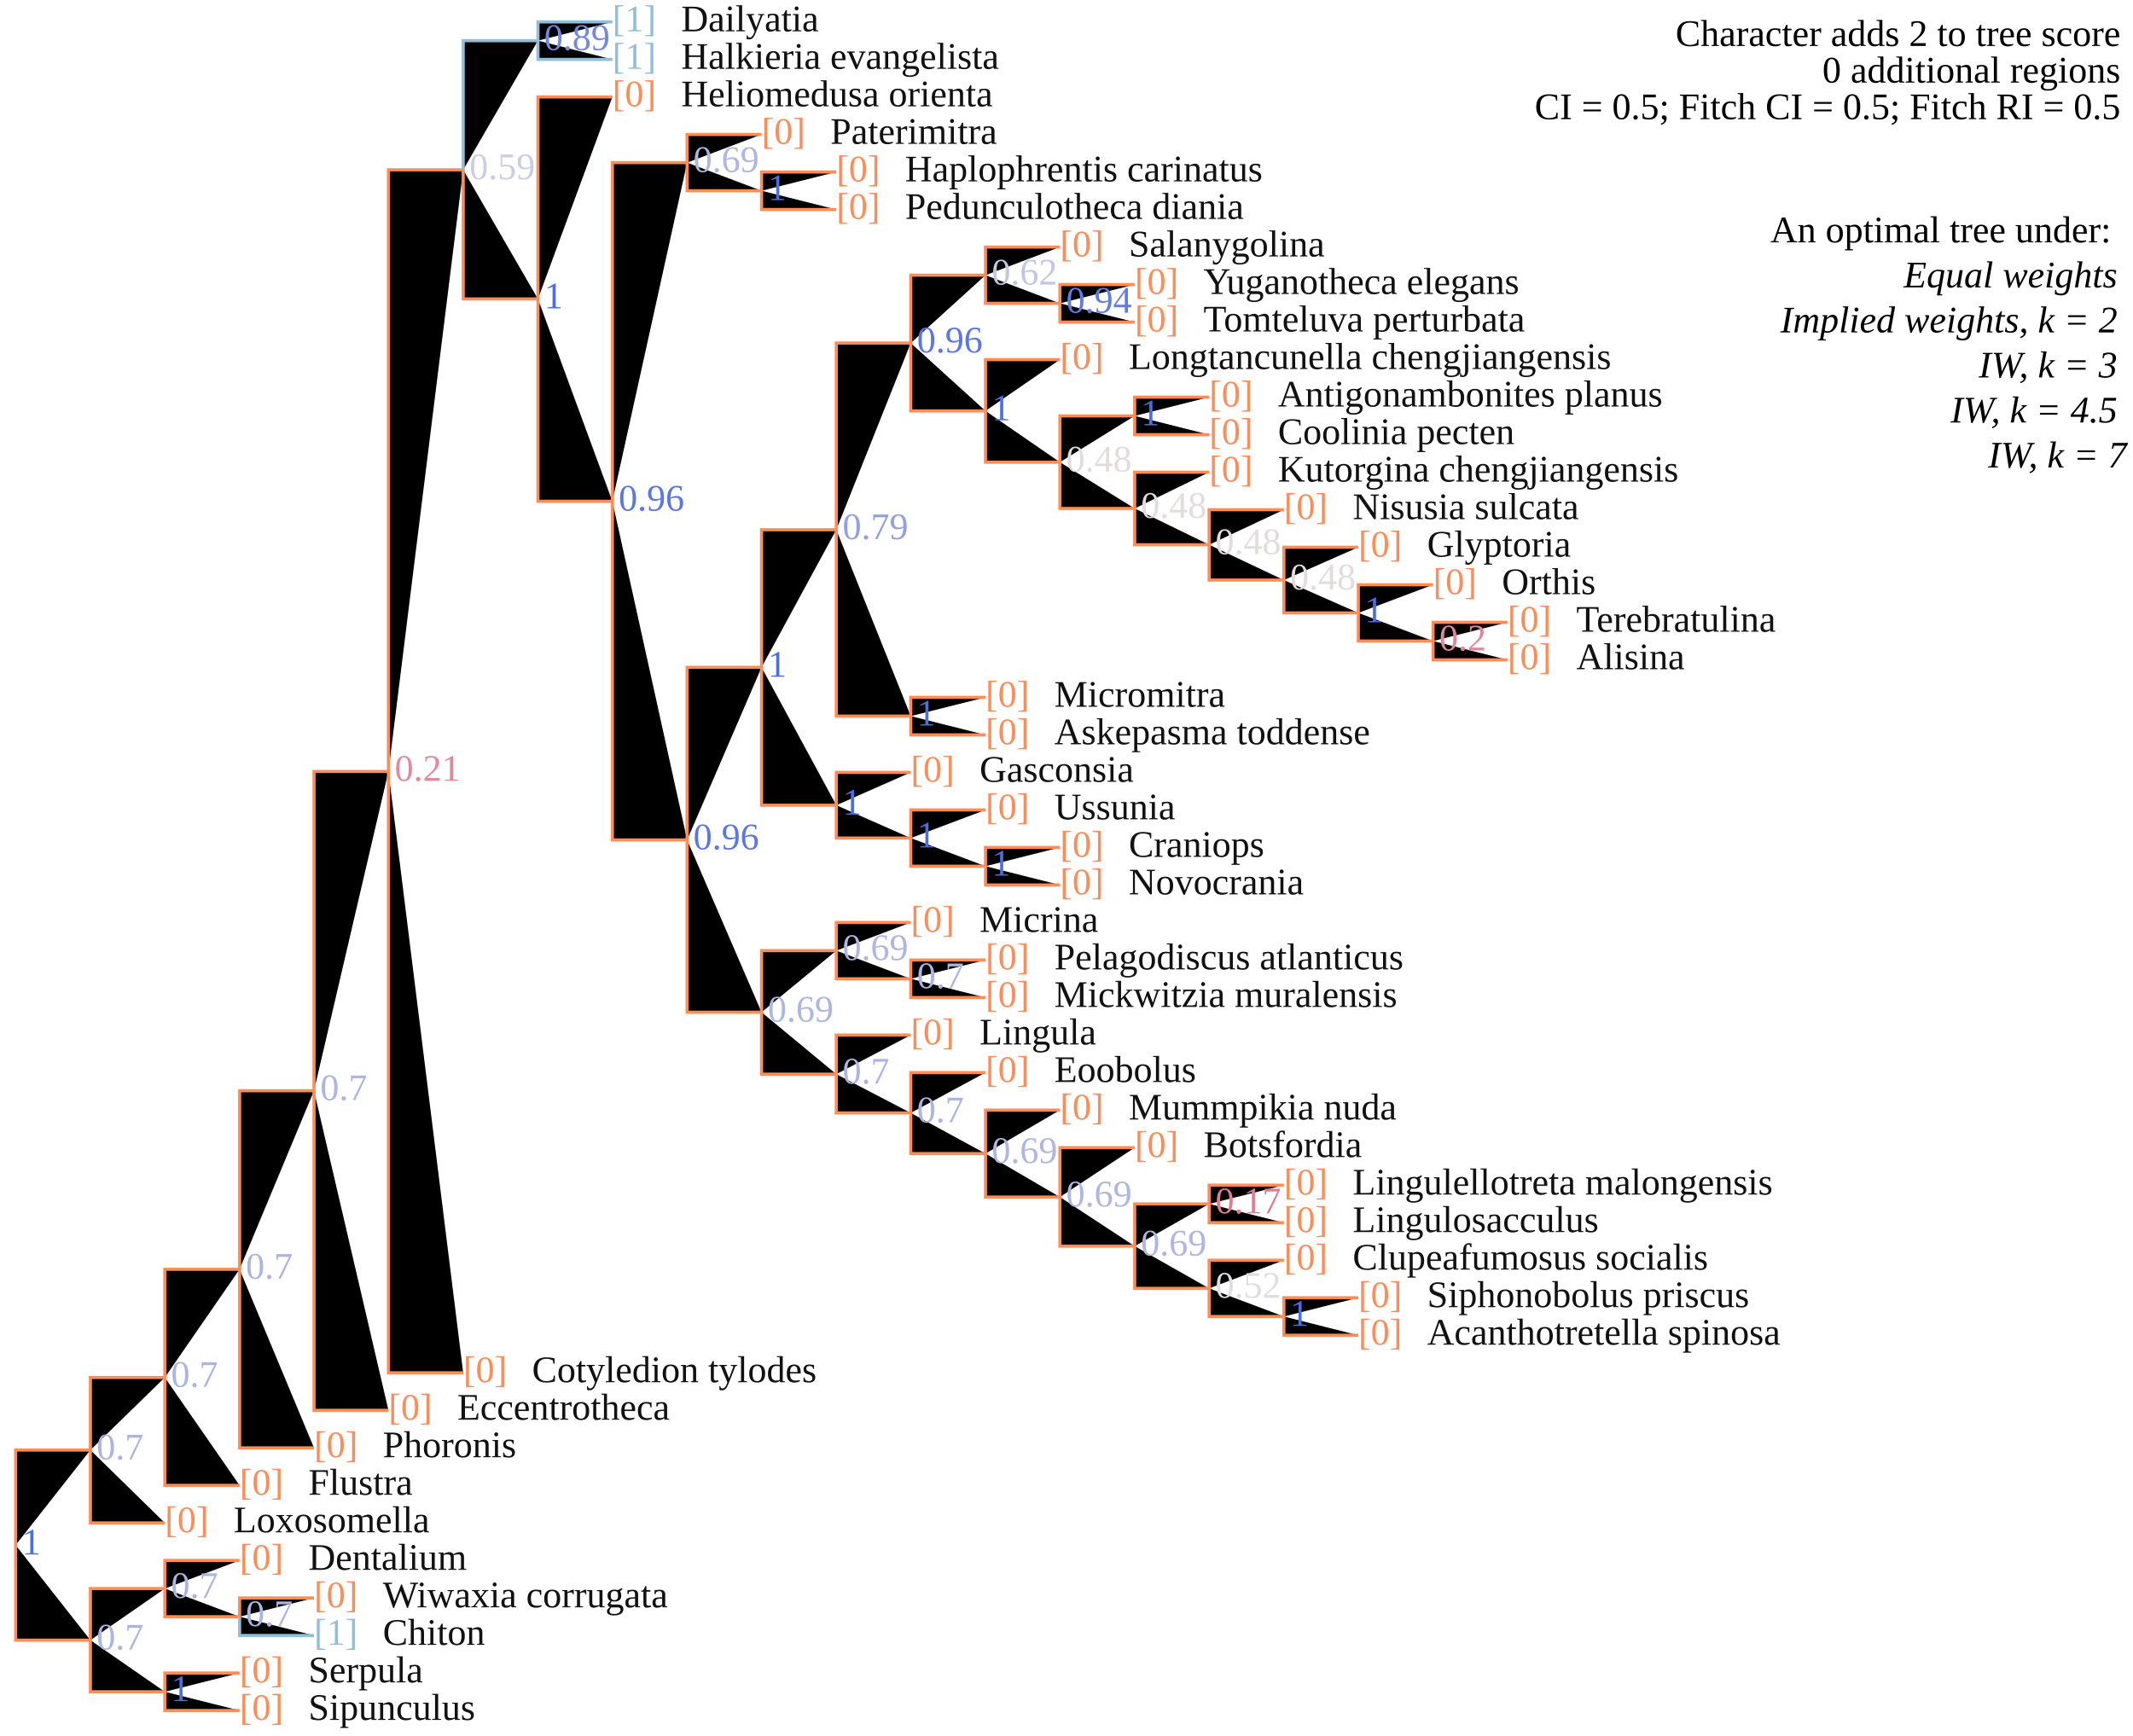
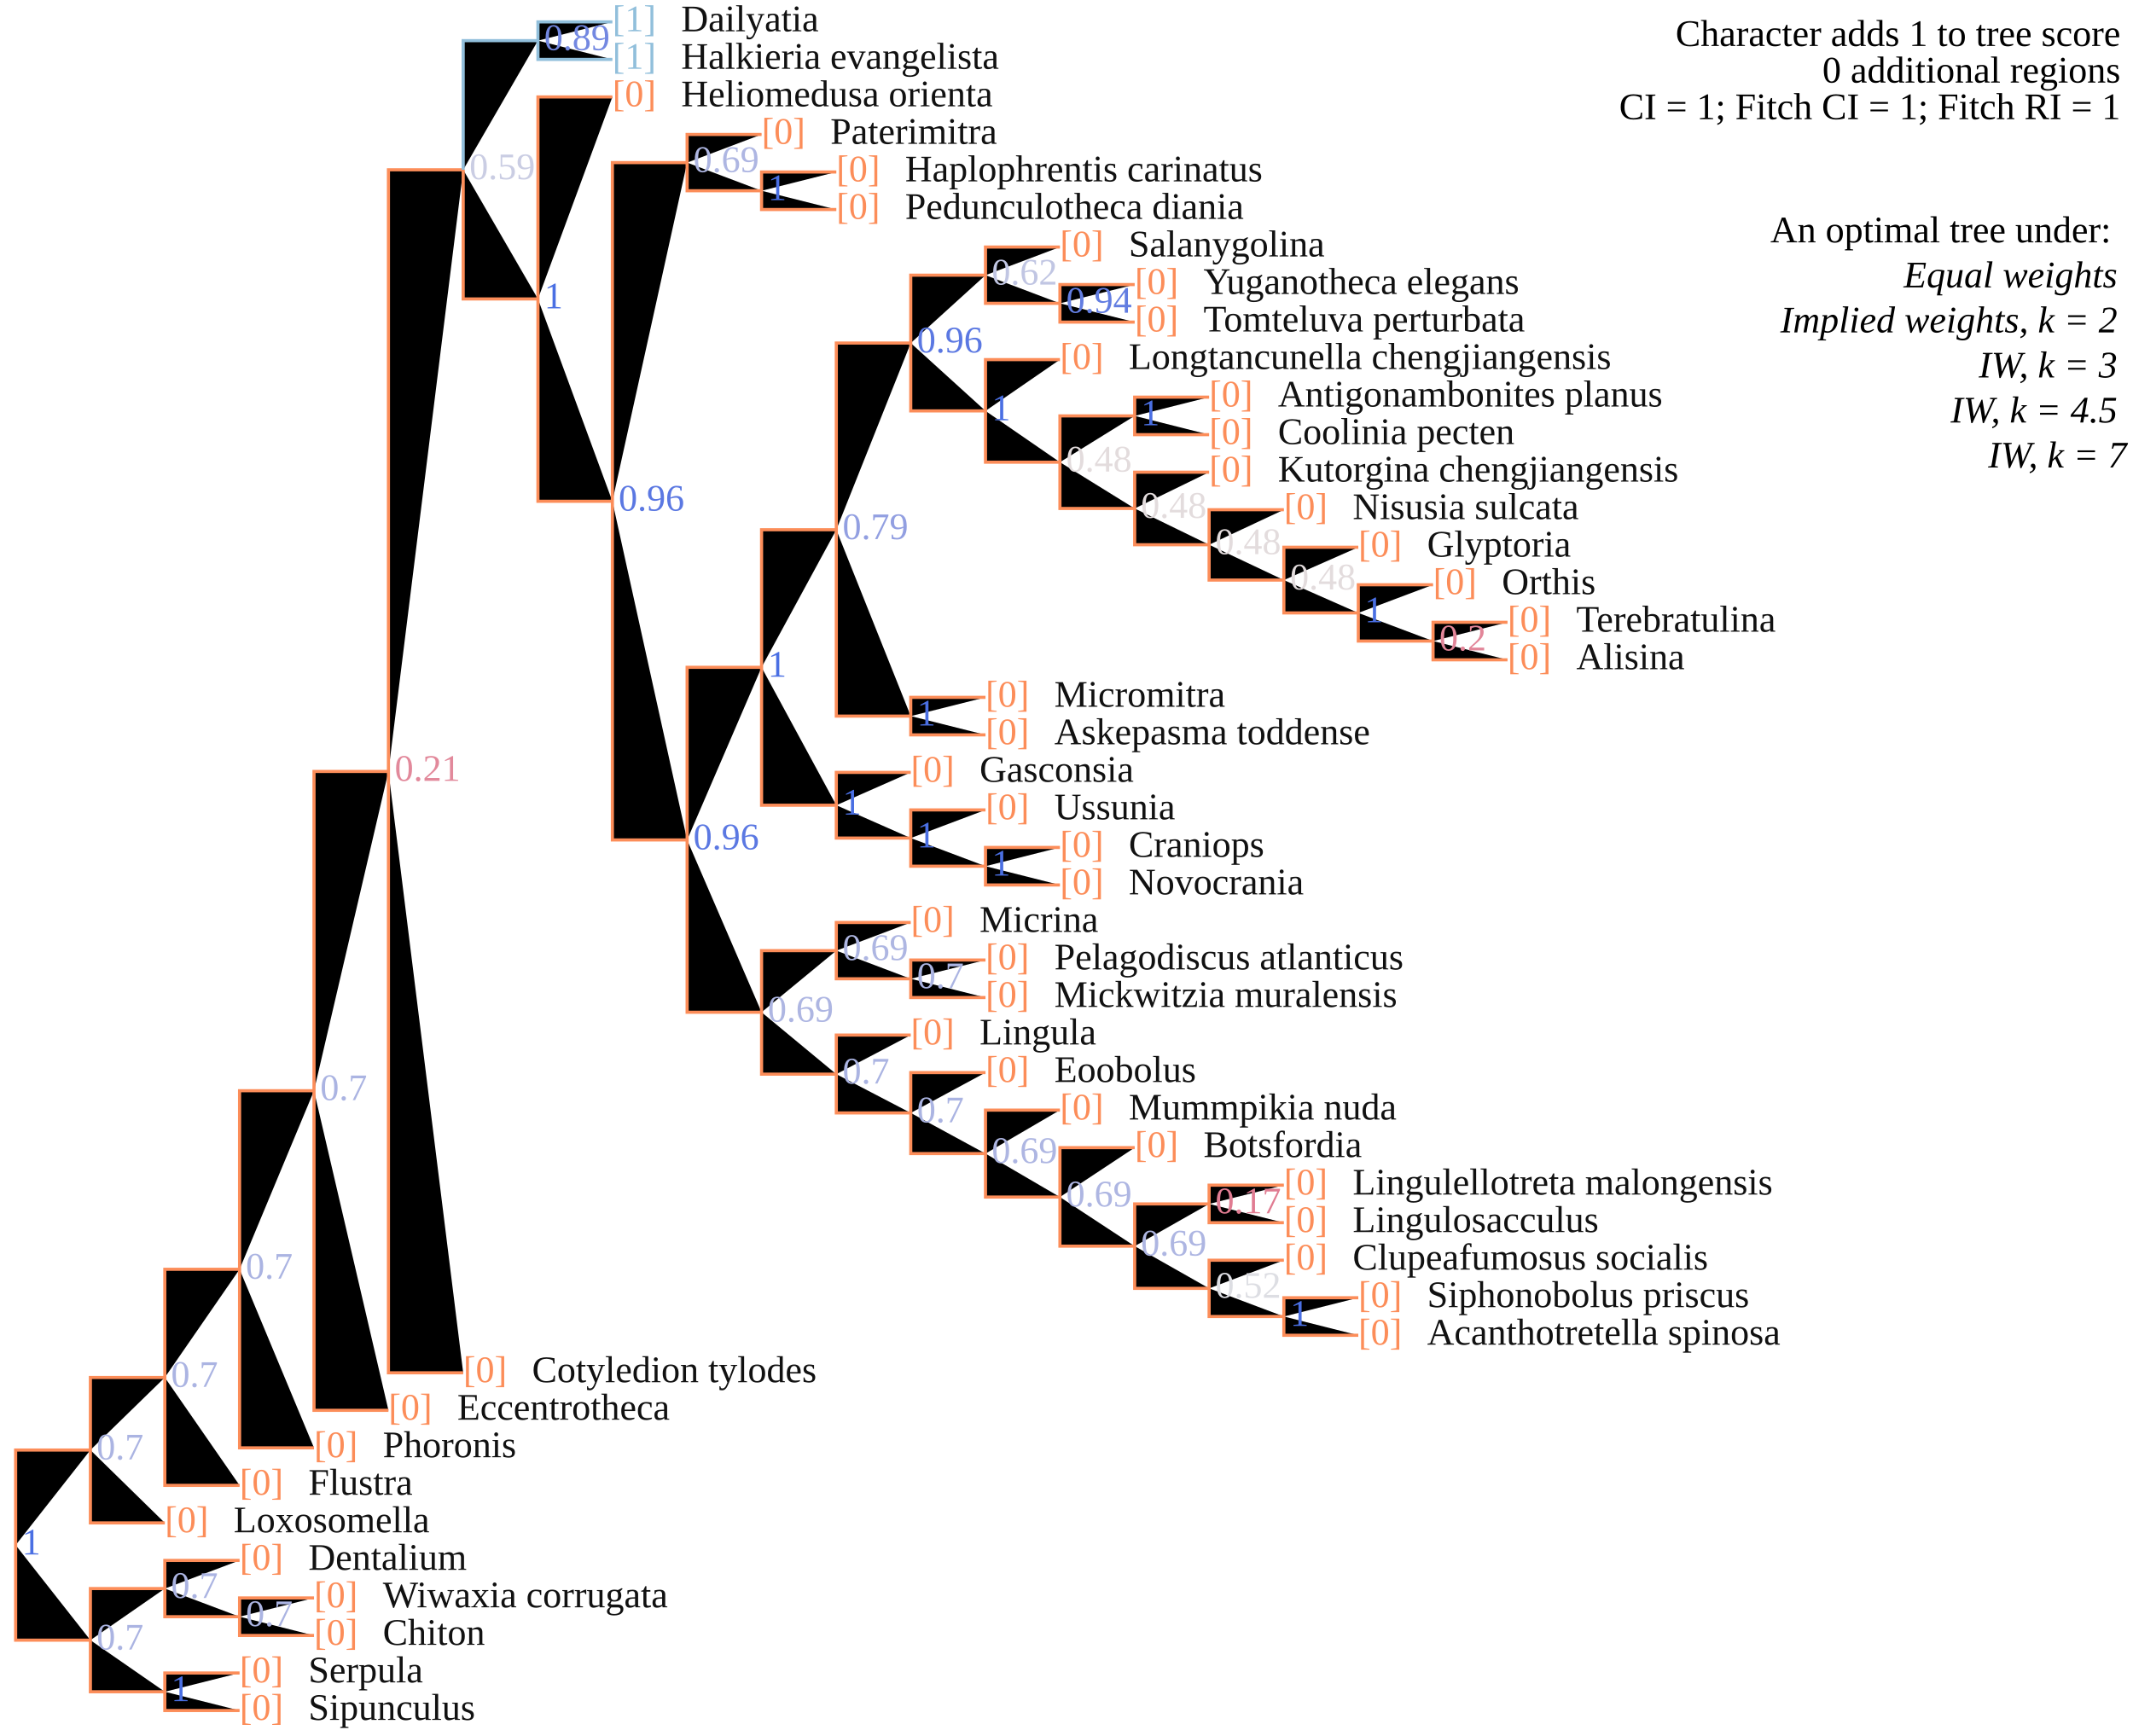
<svg xmlns="http://www.w3.org/2000/svg" version="1.1" width="682" height="555" class="tree" data-char="4">
-   <text x="678" y="14.7" text-anchor="end" class="stepsLabel">Character adds <tspan class="score">2</tspan> to tree score</text>
+   <text x="678" y="14.7" text-anchor="end" class="stepsLabel">Character adds <tspan class="score">1</tspan> to tree score</text>
  <text x="678" y="26.4" text-anchor="end" class="stepsLabel">
    <tspan class="score">0</tspan> additional regions</text>
-   <text x="678" y="38.1" text-anchor="end" class="stepsLabel">CI = 0.5; Fitch CI = 0.5; Fitch RI = 0.5</text>
+   <text x="678" y="38.1" text-anchor="end" class="stepsLabel">CI = 1; Fitch CI = 1; Fitch RI = 1</text>
  <text x="678" y="61.5" text-anchor="end" class="stepsLabel">
    <tspan dy="16">An optimal tree under:</tspan>
    <tspan x="680" style="font-style:italic" class="thisAn" dy="1.2em">Equal weights</tspan>
    <tspan x="680" style="font-style:italic" class="notThisAn" dy="1.2em">Implied weights, k = 2</tspan>
    <tspan x="680" style="font-style:italic" class="notThisAn" dy="1.2em">IW, k = 3</tspan>
    <tspan x="680" style="font-style:italic" class="notThisAn" dy="1.2em">IW, k = 4.5</tspan>
    <tspan x="680" style="font-style:italic" class="notThisAn" dy="1.2em">IW, k = 7</tspan>
  </text>
  <text x="76.6" y="538" fill="#fc8d59" class="flag">[0]</text>
  <text x="98.6" y="538" fill="#111" class="taxonLabel">Serpula</text>
  <text x="76.6" y="550" fill="#fc8d59" class="flag">[0]</text>
  <text x="98.6" y="550" fill="#111" class="taxonLabel">Sipunculus</text>
  <text x="100.4" y="514" fill="#fc8d59" class="flag">[0]</text>
  <text x="122.4" y="514" fill="#111" class="taxonLabel">Wiwaxia corrugata</text>
-   <text x="100.4" y="526" fill="#91bfdb" class="flag">[1]</text>
+   <text x="100.4" y="526" fill="#fc8d59" class="flag">[0]</text>
  <text x="122.4" y="526" fill="#111" class="taxonLabel">Chiton</text>
  <text x="76.6" y="502" fill="#fc8d59" class="flag">[0]</text>
  <text x="98.6" y="502" fill="#111" class="taxonLabel">Dentalium</text>
  <text x="434.3" y="418" fill="#fc8d59" class="flag">[0]</text>
  <text x="456.3" y="418" fill="#111" class="taxonLabel">Siphonobolus priscus</text>
  <text x="434.3" y="430" fill="#fc8d59" class="flag">[0]</text>
  <text x="456.3" y="430" fill="#111" class="taxonLabel">Acanthotretella spinosa</text>
  <text x="410.5" y="406" fill="#fc8d59" class="flag">[0]</text>
  <text x="432.5" y="406" fill="#111" class="taxonLabel">Clupeafumosus socialis</text>
  <text x="410.5" y="382" fill="#fc8d59" class="flag">[0]</text>
  <text x="432.5" y="382" fill="#111" class="taxonLabel">Lingulellotreta malongensis</text>
  <text x="410.5" y="394" fill="#fc8d59" class="flag">[0]</text>
  <text x="432.5" y="394" fill="#111" class="taxonLabel">Lingulosacculus</text>
  <text x="362.8" y="370" fill="#fc8d59" class="flag">[0]</text>
  <text x="384.8" y="370" fill="#111" class="taxonLabel">Botsfordia</text>
  <text x="338.9" y="358" fill="#fc8d59" class="flag">[0]</text>
  <text x="360.9" y="358" fill="#111" class="taxonLabel">Mummpikia nuda</text>
  <text x="315.1" y="346" fill="#fc8d59" class="flag">[0]</text>
  <text x="337.1" y="346" fill="#111" class="taxonLabel">Eoobolus</text>
  <text x="291.2" y="334" fill="#fc8d59" class="flag">[0]</text>
  <text x="313.2" y="334" fill="#111" class="taxonLabel">Lingula</text>
  <text x="315.1" y="310" fill="#fc8d59" class="flag">[0]</text>
  <text x="337.1" y="310" fill="#111" class="taxonLabel">Pelagodiscus atlanticus</text>
  <text x="315.1" y="322" fill="#fc8d59" class="flag">[0]</text>
  <text x="337.1" y="322" fill="#111" class="taxonLabel">Mickwitzia muralensis</text>
  <text x="291.2" y="298" fill="#fc8d59" class="flag">[0]</text>
  <text x="313.2" y="298" fill="#111" class="taxonLabel">Micrina</text>
  <text x="338.9" y="274" fill="#fc8d59" class="flag">[0]</text>
  <text x="360.9" y="274" fill="#111" class="taxonLabel">Craniops</text>
  <text x="338.9" y="286" fill="#fc8d59" class="flag">[0]</text>
  <text x="360.9" y="286" fill="#111" class="taxonLabel">Novocrania</text>
  <text x="315.1" y="262" fill="#fc8d59" class="flag">[0]</text>
  <text x="337.1" y="262" fill="#111" class="taxonLabel">Ussunia</text>
  <text x="291.2" y="250" fill="#fc8d59" class="flag">[0]</text>
  <text x="313.2" y="250" fill="#111" class="taxonLabel">Gasconsia</text>
  <text x="315.1" y="226" fill="#fc8d59" class="flag">[0]</text>
  <text x="337.1" y="226" fill="#111" class="taxonLabel">Micromitra</text>
  <text x="315.1" y="238" fill="#fc8d59" class="flag">[0]</text>
  <text x="337.1" y="238" fill="#111" class="taxonLabel">Askepasma toddense</text>
  <text x="482" y="202" fill="#fc8d59" class="flag">[0]</text>
  <text x="504" y="202" fill="#111" class="taxonLabel">Terebratulina</text>
  <text x="482" y="214" fill="#fc8d59" class="flag">[0]</text>
  <text x="504" y="214" fill="#111" class="taxonLabel">Alisina</text>
  <text x="458.2" y="190" fill="#fc8d59" class="flag">[0]</text>
  <text x="480.2" y="190" fill="#111" class="taxonLabel">Orthis</text>
  <text x="434.3" y="178" fill="#fc8d59" class="flag">[0]</text>
  <text x="456.3" y="178" fill="#111" class="taxonLabel">Glyptoria</text>
  <text x="410.5" y="166" fill="#fc8d59" class="flag">[0]</text>
  <text x="432.5" y="166" fill="#111" class="taxonLabel">Nisusia sulcata</text>
  <text x="386.6" y="154" fill="#fc8d59" class="flag">[0]</text>
  <text x="408.6" y="154" fill="#111" class="taxonLabel">Kutorgina chengjiangensis</text>
  <text x="386.6" y="130" fill="#fc8d59" class="flag">[0]</text>
  <text x="408.6" y="130" fill="#111" class="taxonLabel">Antigonambonites planus</text>
  <text x="386.6" y="142" fill="#fc8d59" class="flag">[0]</text>
  <text x="408.6" y="142" fill="#111" class="taxonLabel">Coolinia pecten</text>
  <text x="338.9" y="118" fill="#fc8d59" class="flag">[0]</text>
  <text x="360.9" y="118" fill="#111" class="taxonLabel">Longtancunella chengjiangensis</text>
  <text x="362.8" y="94" fill="#fc8d59" class="flag">[0]</text>
  <text x="384.8" y="94" fill="#111" class="taxonLabel">Yuganotheca elegans</text>
  <text x="362.8" y="106" fill="#fc8d59" class="flag">[0]</text>
  <text x="384.8" y="106" fill="#111" class="taxonLabel">Tomteluva perturbata</text>
  <text x="338.9" y="82" fill="#fc8d59" class="flag">[0]</text>
  <text x="360.9" y="82" fill="#111" class="taxonLabel">Salanygolina</text>
  <text x="267.4" y="58" fill="#fc8d59" class="flag">[0]</text>
  <text x="289.4" y="58" fill="#111" class="taxonLabel">Haplophrentis carinatus</text>
  <text x="267.4" y="70" fill="#fc8d59" class="flag">[0]</text>
  <text x="289.4" y="70" fill="#111" class="taxonLabel">Pedunculotheca diania</text>
  <text x="243.5" y="46" fill="#fc8d59" class="flag">[0]</text>
  <text x="265.5" y="46" fill="#111" class="taxonLabel">Paterimitra</text>
  <text x="195.8" y="34" fill="#fc8d59" class="flag">[0]</text>
  <text x="217.8" y="34" fill="#111" class="taxonLabel">Heliomedusa orienta</text>
  <text x="195.8" y="10" fill="#91bfdb" class="flag">[1]</text>
  <text x="217.8" y="10" fill="#111" class="taxonLabel">Dailyatia</text>
  <text x="195.8" y="22" fill="#91bfdb" class="flag">[1]</text>
  <text x="217.8" y="22" fill="#111" class="taxonLabel">Halkieria evangelista</text>
  <text x="148.1" y="442" fill="#fc8d59" class="flag">[0]</text>
  <text x="170.1" y="442" fill="#111" class="taxonLabel">Cotyledion tylodes</text>
  <text x="124.2" y="454" fill="#fc8d59" class="flag">[0]</text>
  <text x="146.2" y="454" fill="#111" class="taxonLabel">Eccentrotheca</text>
  <text x="100.4" y="466" fill="#fc8d59" class="flag">[0]</text>
  <text x="122.4" y="466" fill="#111" class="taxonLabel">Phoronis</text>
  <text x="76.6" y="478" fill="#fc8d59" class="flag">[0]</text>
  <text x="98.6" y="478" fill="#111" class="taxonLabel">Flustra</text>
  <text x="52.7" y="490" fill="#fc8d59" class="flag">[0]</text>
  <text x="74.7" y="490" fill="#111" class="taxonLabel">Loxosomella</text>
-   <path d="M5,494.1V463.7H28.9M28.9,463.7V440.5H52.7M52.7,440.5V405.9H76.6M76.6,405.9V348.8H100.4M100.4,348.8V246.7H124.2M124.2,246.7V54.3H148.1M148.1,54.3V95.6H172M172,95.6V31H195.8M172,95.6V160.3H195.8M195.8,160.3V52H219.7M219.7,52V43H243.5M219.7,52V61H243.5M243.5,61V55H267.4M243.5,61V67H267.4M195.8,160.3V268.6H219.7M219.7,268.6V213.4H243.5M243.5,213.4V169.4H267.4M267.4,169.4V109.7H291.2M291.2,109.7V88H315.1M315.1,88V79H338.9M315.1,88V97H338.9M338.9,97V91H362.8M338.9,97V103H362.8M291.2,109.7V131.4H315.1M315.1,131.4V115H338.9M315.1,131.4V147.8H338.9M338.9,147.8V133H362.8M362.8,133V127H386.6M362.8,133V139H386.6M338.9,147.8V162.6H362.8M362.8,162.6V151H386.6M362.8,162.6V174.2H386.6M386.6,174.2V163H410.5M386.6,174.2V185.5H410.5M410.5,185.5V175H434.3M410.5,185.5V196H434.3M434.3,196V187H458.2M434.3,196V205H458.2M458.2,205V199H482M458.2,205V211H482M267.4,169.4V229H291.2M291.2,229V223H315.1M291.2,229V235H315.1M243.5,213.4V257.5H267.4M267.4,257.5V247H291.2M267.4,257.5V268H291.2M291.2,268V259H315.1M291.2,268V277H315.1M315.1,277V271H338.9M315.1,277V283H338.9M219.7,268.6V323.7H243.5M243.5,323.7V304H267.4M267.4,304V295H291.2M267.4,304V313H291.2M291.2,313V307H315.1M291.2,313V319H315.1M243.5,323.7V343.5H267.4M267.4,343.5V331H291.2M267.4,343.5V355.9H291.2M291.2,355.9V343H315.1M291.2,355.9V368.9H315.1M315.1,368.9V355H338.9M315.1,368.9V382.8H338.9M338.9,382.8V367H362.8M338.9,382.8V398.5H362.8M362.8,398.5V385H386.6M386.6,385V379H410.5M386.6,385V391H410.5M362.8,398.5V412H386.6M386.6,412V403H410.5M386.6,412V421H410.5M410.5,421V415H434.3M410.5,421V427H434.3M124.2,246.7V439H148.1M100.4,348.8V451H124.2M76.6,405.9V463H100.4M52.7,440.5V475H76.6M28.9,463.7V487H52.7M5,494.1V524.5H28.9M28.9,524.5V508H52.7M52.7,508V499H76.6M52.7,508V517H76.6M76.6,517V511H100.4M28.9,524.5V541H52.7M52.7,541V535H76.6M52.7,541V547H76.6" stroke="#fc8d59" />
-   <path d="M148.1,54.3V13H172M172,13V7H195.8M172,13V19H195.8M76.6,517V523H100.4" stroke="#91bfdb" />
+   <path d="M5,494.1V463.7H28.9M28.9,463.7V440.5H52.7M52.7,440.5V405.9H76.6M76.6,405.9V348.8H100.4M100.4,348.8V246.7H124.2M124.2,246.7V54.3H148.1M148.1,54.3V95.6H172M172,95.6V31H195.8M172,95.6V160.3H195.8M195.8,160.3V52H219.7M219.7,52V43H243.5M219.7,52V61H243.5M243.5,61V55H267.4M243.5,61V67H267.4M195.8,160.3V268.6H219.7M219.7,268.6V213.4H243.5M243.5,213.4V169.4H267.4M267.4,169.4V109.7H291.2M291.2,109.7V88H315.1M315.1,88V79H338.9M315.1,88V97H338.9M338.9,97V91H362.8M338.9,97V103H362.8M291.2,109.7V131.4H315.1M315.1,131.4V115H338.9M315.1,131.4V147.8H338.9M338.9,147.8V133H362.8M362.8,133V127H386.6M362.8,133V139H386.6M338.9,147.8V162.6H362.8M362.8,162.6V151H386.6M362.8,162.6V174.2H386.6M386.6,174.2V163H410.5M386.6,174.2V185.5H410.5M410.5,185.5V175H434.3M410.5,185.5V196H434.3M434.3,196V187H458.2M434.3,196V205H458.2M458.2,205V199H482M458.2,205V211H482M267.4,169.4V229H291.2M291.2,229V223H315.1M291.2,229V235H315.1M243.5,213.4V257.5H267.4M267.4,257.5V247H291.2M267.4,257.5V268H291.2M291.2,268V259H315.1M291.2,268V277H315.1M315.1,277V271H338.9M315.1,277V283H338.9M219.7,268.6V323.7H243.5M243.5,323.7V304H267.4M267.4,304V295H291.2M267.4,304V313H291.2M291.2,313V307H315.1M291.2,313V319H315.1M243.5,323.7V343.5H267.4M267.4,343.5V331H291.2M267.4,343.5V355.9H291.2M291.2,355.9V343H315.1M291.2,355.9V368.9H315.1M315.1,368.9V355H338.9M315.1,368.9V382.8H338.9M338.9,382.8V367H362.8M338.9,382.8V398.5H362.8M362.8,398.5V385H386.6M386.6,385V379H410.5M386.6,385V391H410.5M362.8,398.5V412H386.6M386.6,412V403H410.5M386.6,412V421H410.5M410.5,421V415H434.3M410.5,421V427H434.3M124.2,246.7V439H148.1M100.4,348.8V451H124.2M76.6,405.9V463H100.4M52.7,440.5V475H76.6M28.9,463.7V487H52.7M5,494.1V524.5H28.9M28.9,524.5V508H52.7M52.7,508V499H76.6M52.7,508V517H76.6M76.6,517V511H100.4M76.6,517V523H100.4M28.9,524.5V541H52.7M52.7,541V535H76.6M52.7,541V547H76.6" stroke="#fc8d59" />
+   <path d="M148.1,54.3V13H172M172,13V7H195.8M172,13V19H195.8" stroke="#91bfdb" />
  <text x="7" y="497.1" class="node" fill="#4A6FE3">1</text>
  <text x="30.9" y="466.7" class="node" fill="#ABB4E2">0.7</text>
  <text x="54.7" y="443.5" class="node" fill="#ABB4E2">0.7</text>
  <text x="78.6" y="408.9" class="node" fill="#ABB4E2">0.7</text>
  <text x="102.4" y="351.8" class="node" fill="#ABB4E2">0.7</text>
  <text x="126.2" y="249.7" class="node" fill="#E2899B">0.21</text>
  <text x="150.1" y="57.3" class="node" fill="#CACDE3">0.59</text>
  <text x="174" y="16" class="node" fill="#7388E1">0.89</text>
  <text x="174" y="98.6" class="node" fill="#4A6FE3">1</text>
  <text x="197.8" y="163.3" class="node" fill="#5B78E2">0.96</text>
  <text x="221.7" y="55" class="node" fill="#AEB6E2">0.69</text>
  <text x="245.5" y="64" class="node" fill="#4A6FE3">1</text>
  <text x="221.7" y="271.6" class="node" fill="#5B78E2">0.96</text>
  <text x="245.5" y="216.4" class="node" fill="#4A6FE3">1</text>
  <text x="269.4" y="172.4" class="node" fill="#929FE1">0.79</text>
  <text x="293.2" y="112.7" class="node" fill="#5B78E2">0.96</text>
  <text x="317.1" y="91" class="node" fill="#C1C6E3">0.62</text>
  <text x="340.9" y="100" class="node" fill="#627DE1">0.94</text>
  <text x="317.1" y="134.4" class="node" fill="#4A6FE3">1</text>
  <text x="340.9" y="150.8" class="node" fill="#E3DCDD">0.48</text>
  <text x="364.8" y="136" class="node" fill="#4A6FE3">1</text>
  <text x="364.8" y="165.6" class="node" fill="#E3DCDD">0.48</text>
  <text x="388.6" y="177.2" class="node" fill="#E3DCDD">0.48</text>
  <text x="412.5" y="188.5" class="node" fill="#E3DCDD">0.48</text>
  <text x="436.3" y="199" class="node" fill="#4A6FE3">1</text>
  <text x="460.2" y="208" class="node" fill="#E28699">0.2</text>
  <text x="293.2" y="232" class="node" fill="#4A6FE3">1</text>
  <text x="269.4" y="260.5" class="node" fill="#4A6FE3">1</text>
  <text x="293.2" y="271" class="node" fill="#4A6FE3">1</text>
  <text x="317.1" y="280" class="node" fill="#4A6FE3">1</text>
  <text x="245.5" y="326.7" class="node" fill="#AEB6E2">0.69</text>
  <text x="269.4" y="307" class="node" fill="#AEB6E2">0.69</text>
  <text x="293.2" y="316" class="node" fill="#ABB4E2">0.7</text>
  <text x="269.4" y="346.5" class="node" fill="#ABB4E2">0.7</text>
  <text x="293.2" y="358.9" class="node" fill="#ABB4E2">0.7</text>
  <text x="317.1" y="371.9" class="node" fill="#AEB6E2">0.69</text>
  <text x="340.9" y="385.8" class="node" fill="#AEB6E2">0.69</text>
  <text x="364.8" y="401.5" class="node" fill="#AEB6E2">0.69</text>
  <text x="388.6" y="388" class="node" fill="#E07C92">0.17</text>
  <text x="388.6" y="415" class="node" fill="#DDDEE3">0.52</text>
  <text x="412.5" y="424" class="node" fill="#4A6FE3">1</text>
  <text x="30.9" y="527.5" class="node" fill="#ABB4E2">0.7</text>
  <text x="54.7" y="511" class="node" fill="#ABB4E2">0.7</text>
  <text x="78.6" y="520" class="node" fill="#ABB4E2">0.7</text>
  <text x="54.7" y="544" class="node" fill="#4A6FE3">1</text>
</svg>
